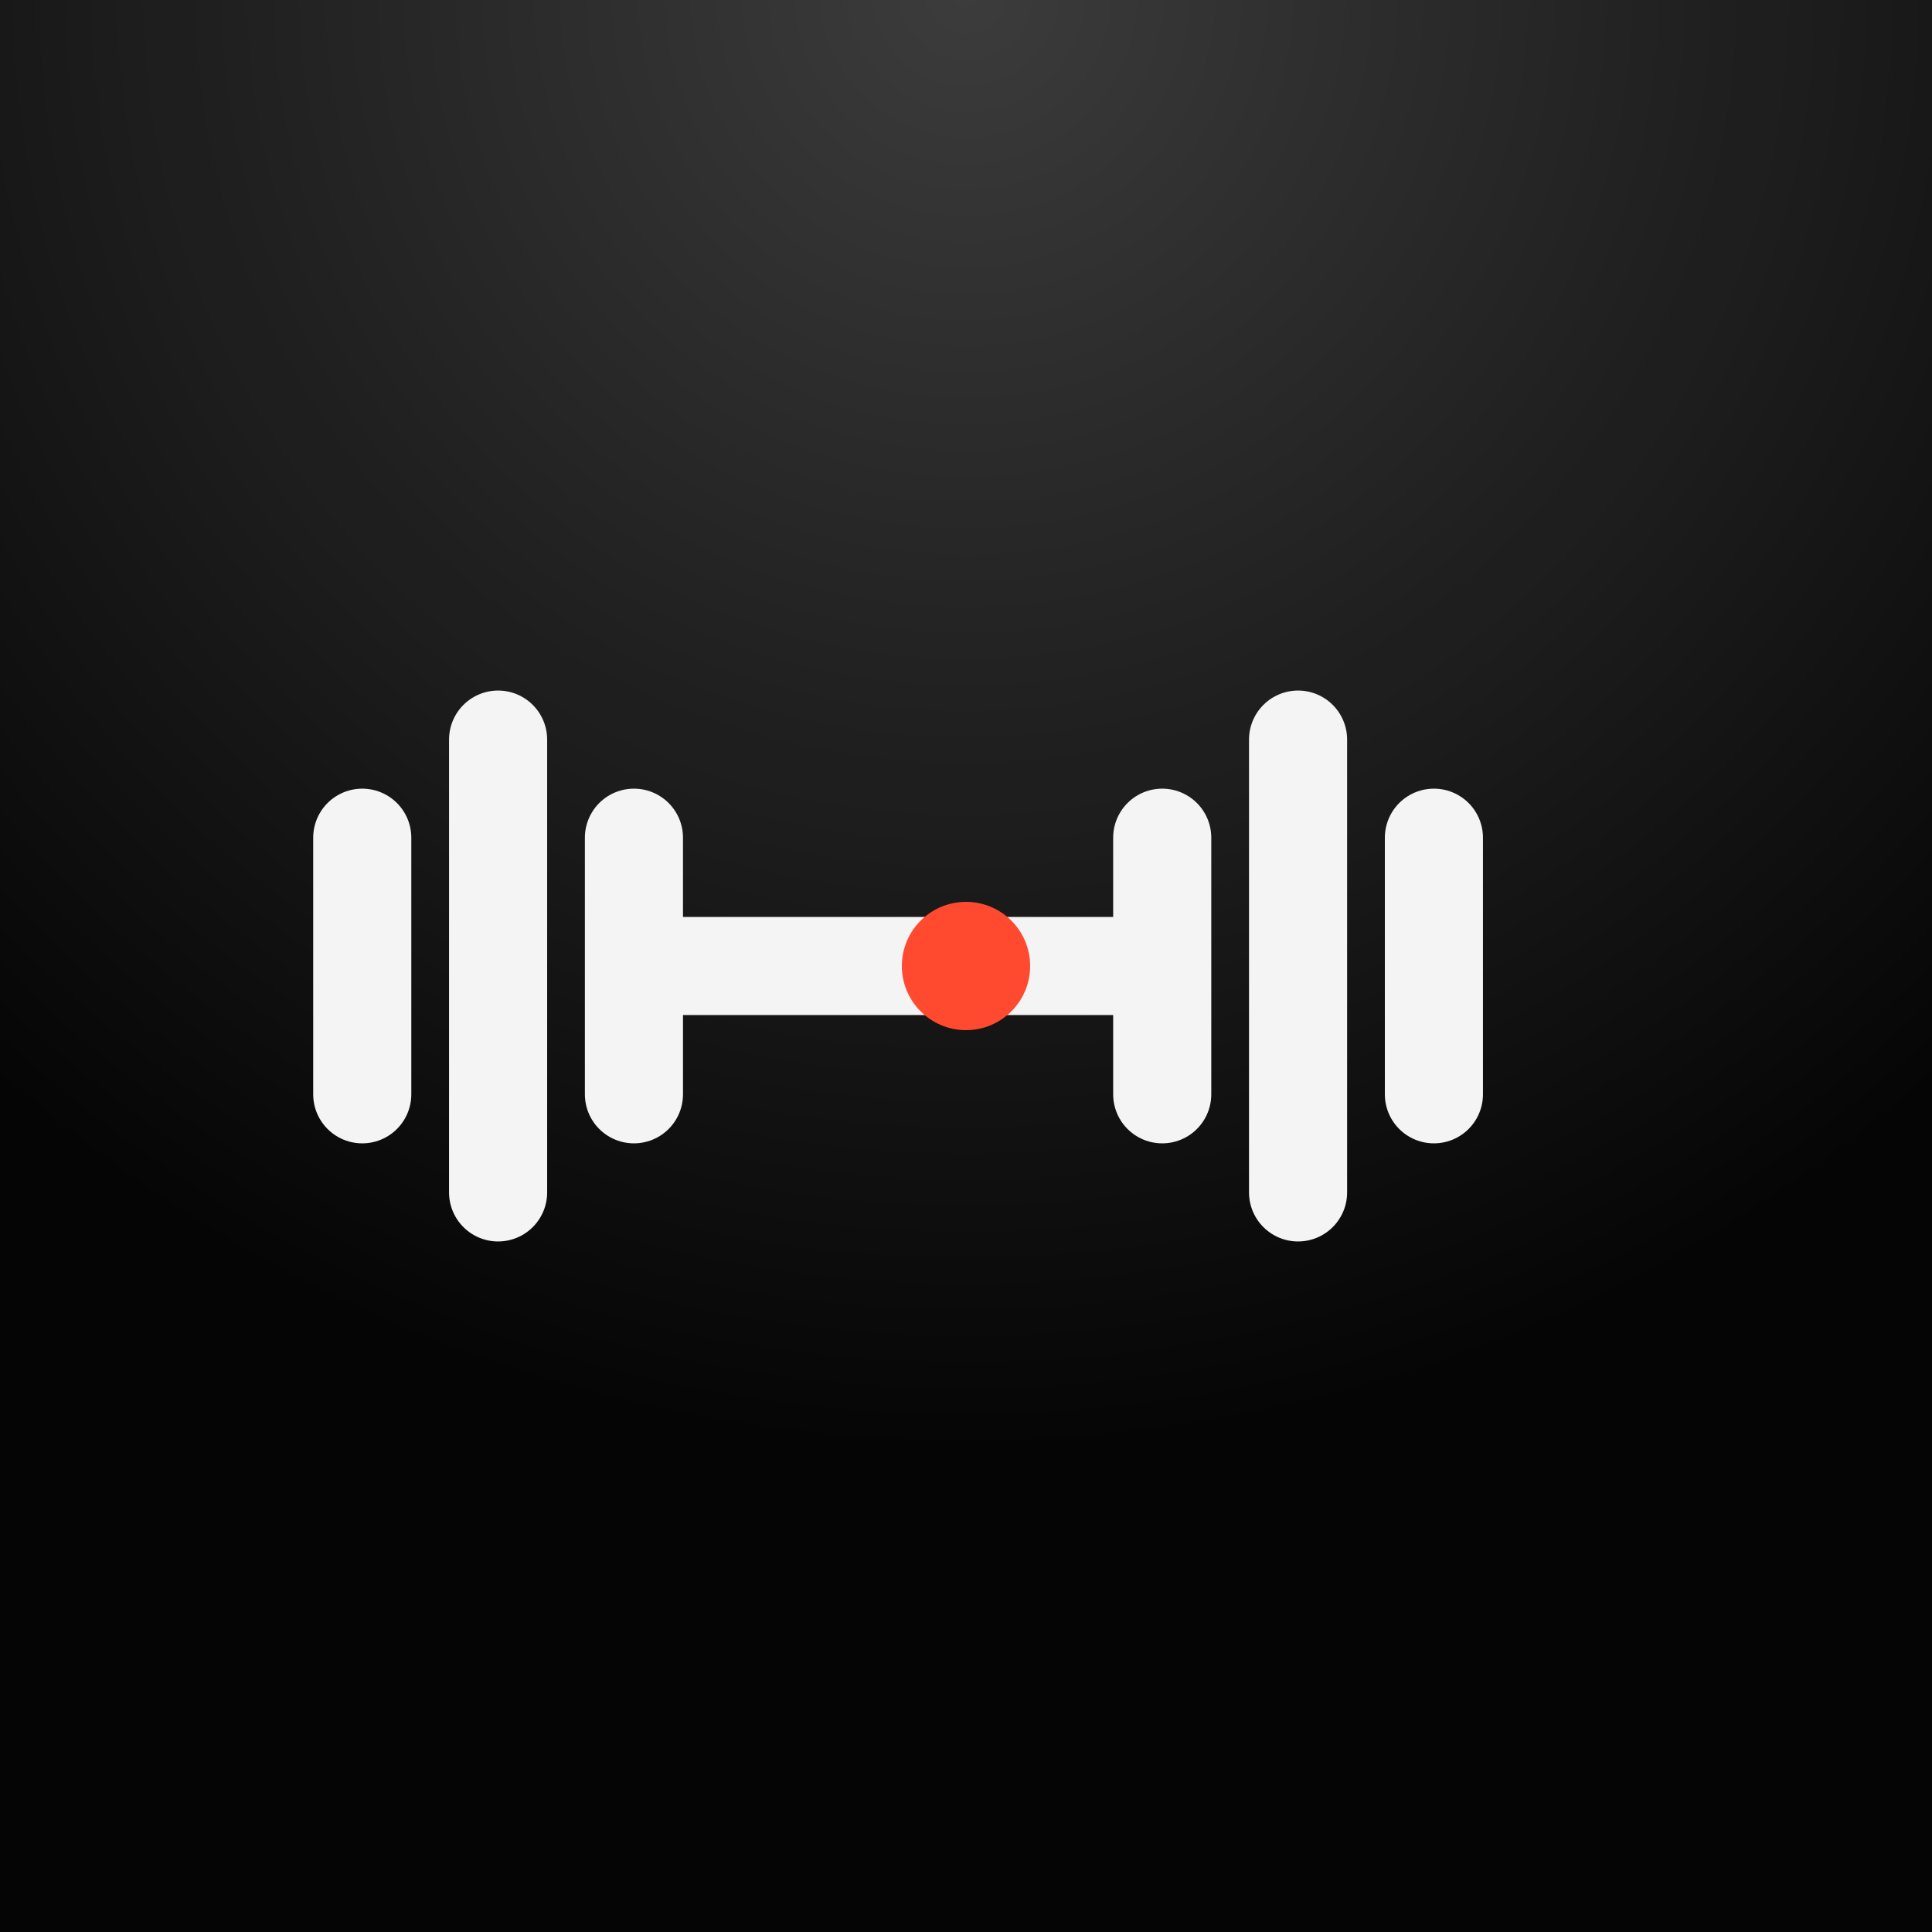
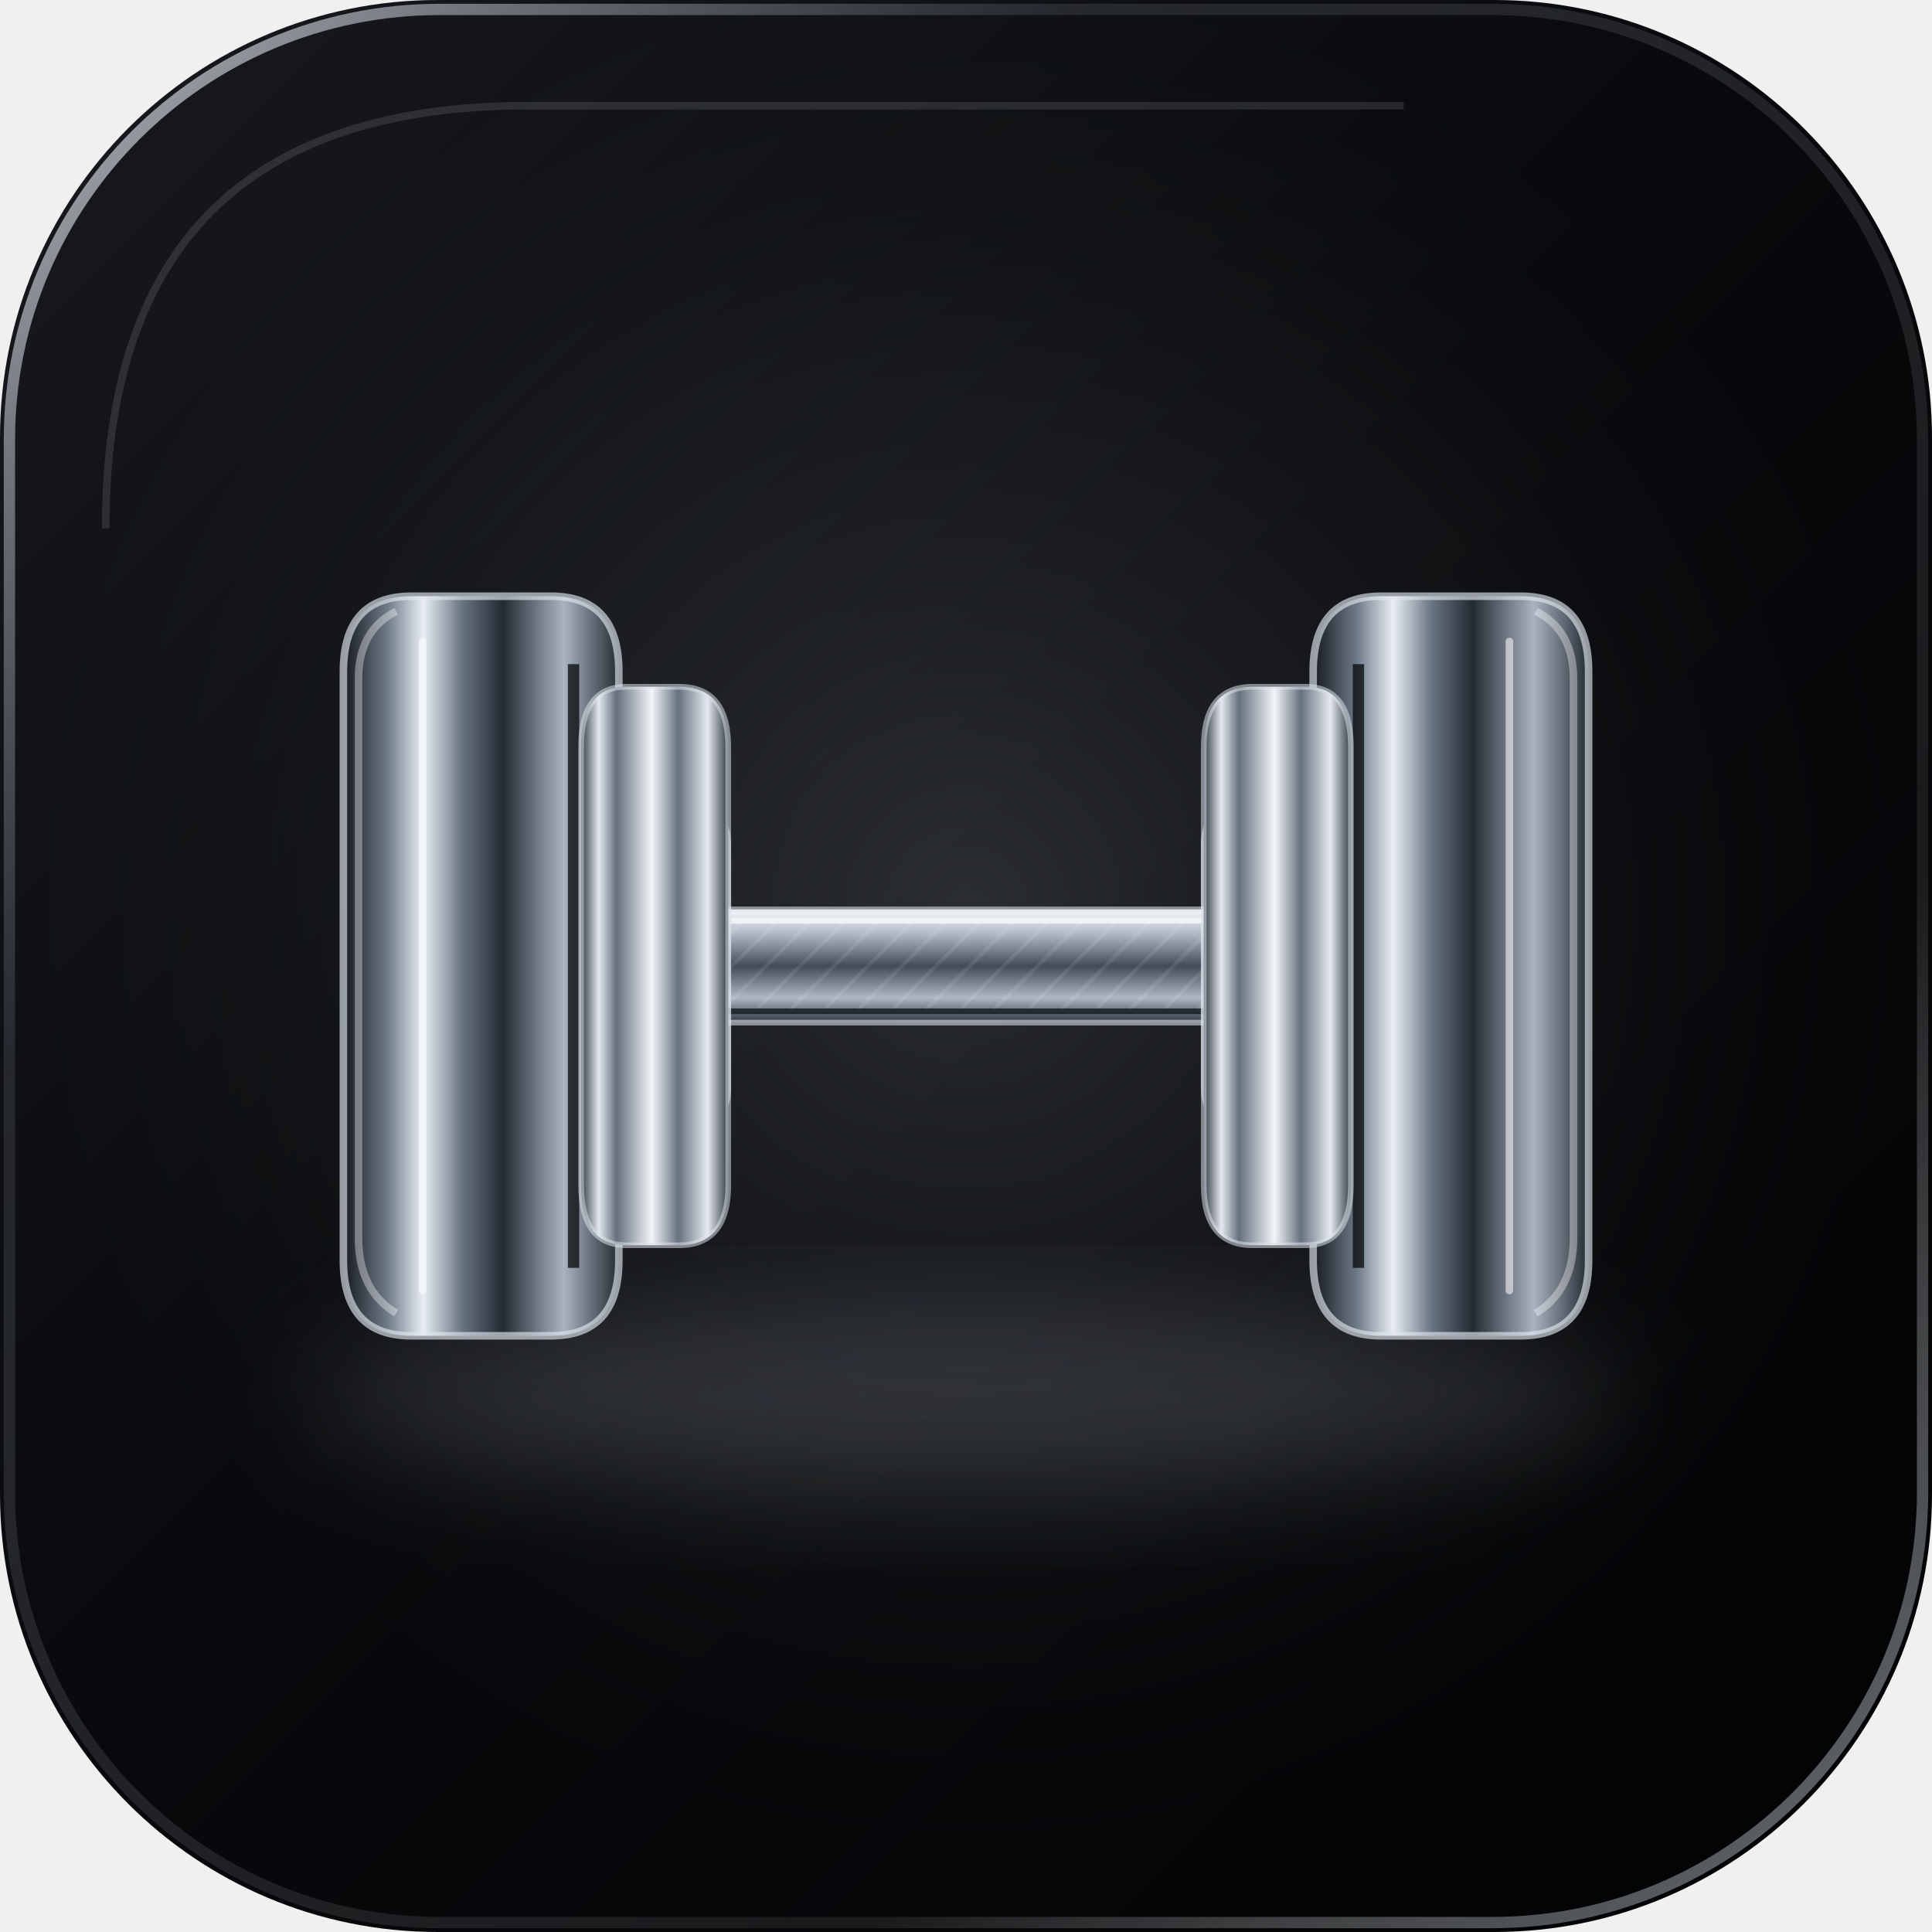
<svg xmlns="http://www.w3.org/2000/svg" viewBox="0 0 512 512">
  <defs>
-     <radialGradient id="g" cx="50%" cy="0%" r="75%">
-       <stop offset="0" stop-color="#fff" stop-opacity=".22" />
-       <stop offset="1" stop-color="#fff" stop-opacity="0" />
+     <linearGradient id="bg" x1="0" y1="0" x2="1" y2="1">
+       <stop stop-color="#181a1f" />
+       <stop offset=".48" stop-color="#08090c" />
+       <stop offset="1" stop-color="#020304" />
+     </linearGradient>
+     <linearGradient id="rim" x1="0" y1="0" x2="1" y2="1">
+       <stop stop-color="#f8fbff" stop-opacity=".8" />
+       <stop offset=".28" stop-color="#8993a2" stop-opacity=".18" />
+       <stop offset=".72" stop-color="#fff" stop-opacity=".08" />
+       <stop offset="1" stop-color="#b9c3d1" stop-opacity=".55" />
+     </linearGradient>
+     <radialGradient id="glow" cx="50%" cy="47%" r="52%">
+       <stop stop-color="#dce6f4" stop-opacity=".16" />
+       <stop offset=".62" stop-color="#a8b4c5" stop-opacity=".045" />
+       <stop offset="1" stop-color="#000" stop-opacity="0" />
    </radialGradient>
+     <linearGradient id="steel" x1="0" y1="0" x2="1" y2="0">
+       <stop stop-color="#343b46" />
+       <stop offset=".12" stop-color="#e4e9ef" />
+       <stop offset=".24" stop-color="#65707d" />
+       <stop offset=".48" stop-color="#f3f6fa" />
+       <stop offset=".66" stop-color="#66717f" />
+       <stop offset=".86" stop-color="#e5eaf0" />
+       <stop offset="1" stop-color="#333a45" />
+     </linearGradient>
+     <linearGradient id="plate" x1="0" y1="0" x2="1" y2="0">
+       <stop stop-color="#161a20" />
+       <stop offset=".16" stop-color="#707b89" />
+       <stop offset=".29" stop-color="#e9eef4" />
+       <stop offset=".43" stop-color="#697482" />
+       <stop offset=".58" stop-color="#242a33" />
+       <stop offset=".8" stop-color="#aab4c1" />
+       <stop offset="1" stop-color="#252b34" />
+     </linearGradient>
+     <linearGradient id="grip" x1="0" y1="0" x2="0" y2="1">
+       <stop stop-color="#f8fafc" />
+       <stop offset=".22" stop-color="#aeb8c5" />
+       <stop offset=".5" stop-color="#424b58" />
+       <stop offset=".78" stop-color="#aeb8c5" />
+       <stop offset="1" stop-color="#303741" />
+     </linearGradient>
+     <linearGradient id="edge" x1="0" y1="0" x2="0" y2="1">
+       <stop stop-color="#fff" stop-opacity=".85" />
+       <stop offset=".5" stop-color="#8d98a7" stop-opacity=".24" />
+       <stop offset="1" stop-color="#fff" stop-opacity=".65" />
+     </linearGradient>
+     <filter id="shadow" x="-30%" y="-30%" width="160%" height="170%">
+       <feGaussianBlur stdDeviation="14" />
+     </filter>
+     <pattern id="knurl" width="9" height="9" patternUnits="userSpaceOnUse">
+       <path d="M-2 2L2 -2M0 9L9 0M7 11L11 7" stroke="#fff" stroke-opacity=".16" stroke-width="1" />
+     </pattern>
  </defs>
-   <rect width="512" height="512" fill="#050505" />
-   <rect width="512" height="512" rx="0" fill="url(#g)" />
-   <g transform="translate(256 256) scale(1) translate(-256 -256)">
-     <g fill="none" stroke="#f4f4f5" stroke-width="26" stroke-linecap="round" stroke-linejoin="round">
-       <path d="M132 196v120M96 222v68M168 222v68M344 196v120M308 222v68M380 222v68M168 256h140" />
-     </g>
-     <circle cx="256" cy="256" r="17" fill="#ff4a30" />
-   </g>
+   <rect width="512" height="512" rx="116" fill="url(#bg)" />
+   <rect width="512" height="512" rx="116" fill="url(#glow)" />
+   <rect x="2.5" y="2.5" width="507" height="507" rx="114" fill="none" stroke="url(#rim)" stroke-width="3" />
+   <path d="M28 140Q28 28 140 28H372" fill="none" stroke="#fff" stroke-opacity=".11" stroke-width="2" />
+   <ellipse cx="256" cy="370" rx="174" ry="25" fill="#cbd5e1" opacity=".16" filter="url(#shadow)" />
+   <rect x="151" y="241" width="210" height="30" rx="15" fill="url(#grip)" stroke="#dce3ec" stroke-opacity=".58" stroke-width="1.5" />
+   <rect x="158" y="244" width="196" height="24" rx="12" fill="url(#knurl)" opacity=".55" />
+   <path d="M163 244H349" stroke="#fff" stroke-opacity=".66" stroke-width="1.5" stroke-linecap="round" />
+   <path d="M163 268H349" stroke="#111820" stroke-opacity=".8" stroke-width="1.5" stroke-linecap="round" />
+   <path d="M160 214h24q9 0 9 10v64q0 10-9 10h-24q-8 0-8-10v-64q0-10 8-10z" fill="url(#steel)" stroke="#dce3ec" stroke-opacity=".58" stroke-width="1.5" />
+   <path d="M109 158h37q18 0 18 20v156q0 20-18 20h-37q-18 0-18-20V178q0-20 18-20z" fill="url(#plate)" stroke="#dfe6ef" stroke-opacity=".65" stroke-width="2" />
+   <path d="M112 170v172" stroke="#fff" stroke-opacity=".55" stroke-width="2" stroke-linecap="round" />
+   <path d="M152 176v160" stroke="#05070a" stroke-opacity=".75" stroke-width="3" />
+   <path d="M166 182h14q13 0 13 16v116q0 16-13 16h-14q-12 0-12-16V198q0-16 12-16z" fill="url(#steel)" stroke="#dce3ec" stroke-opacity=".54" stroke-width="1.5" />
+   <path d="M352 214h-24q-9 0-9 10v64q0 10 9 10h24q8 0 8-10v-64q0-10-8-10z" fill="url(#steel)" stroke="#dce3ec" stroke-opacity=".58" stroke-width="1.5" />
+   <path d="M403 158h-37q-18 0-18 20v156q0 20 18 20h37q18 0 18-20V178q0-20-18-20z" fill="url(#plate)" stroke="#dfe6ef" stroke-opacity=".65" stroke-width="2" />
+   <path d="M400 170v172" stroke="#fff" stroke-opacity=".55" stroke-width="2" stroke-linecap="round" />
+   <path d="M360 176v160" stroke="#05070a" stroke-opacity=".75" stroke-width="3" />
+   <path d="M346 182h-14q-13 0-13 16v116q0 16 13 16h14q12 0 12-16V198q0-16-12-16z" fill="url(#steel)" stroke="#dce3ec" stroke-opacity=".54" stroke-width="1.5" />
+   <path d="M105 162q-10 5-10 18v148q0 14 10 20" fill="none" stroke="#fff" stroke-opacity=".36" stroke-width="2" />
+   <path d="M407 162q10 5 10 18v148q0 14-10 20" fill="none" stroke="#fff" stroke-opacity=".36" stroke-width="2" />
</svg>
